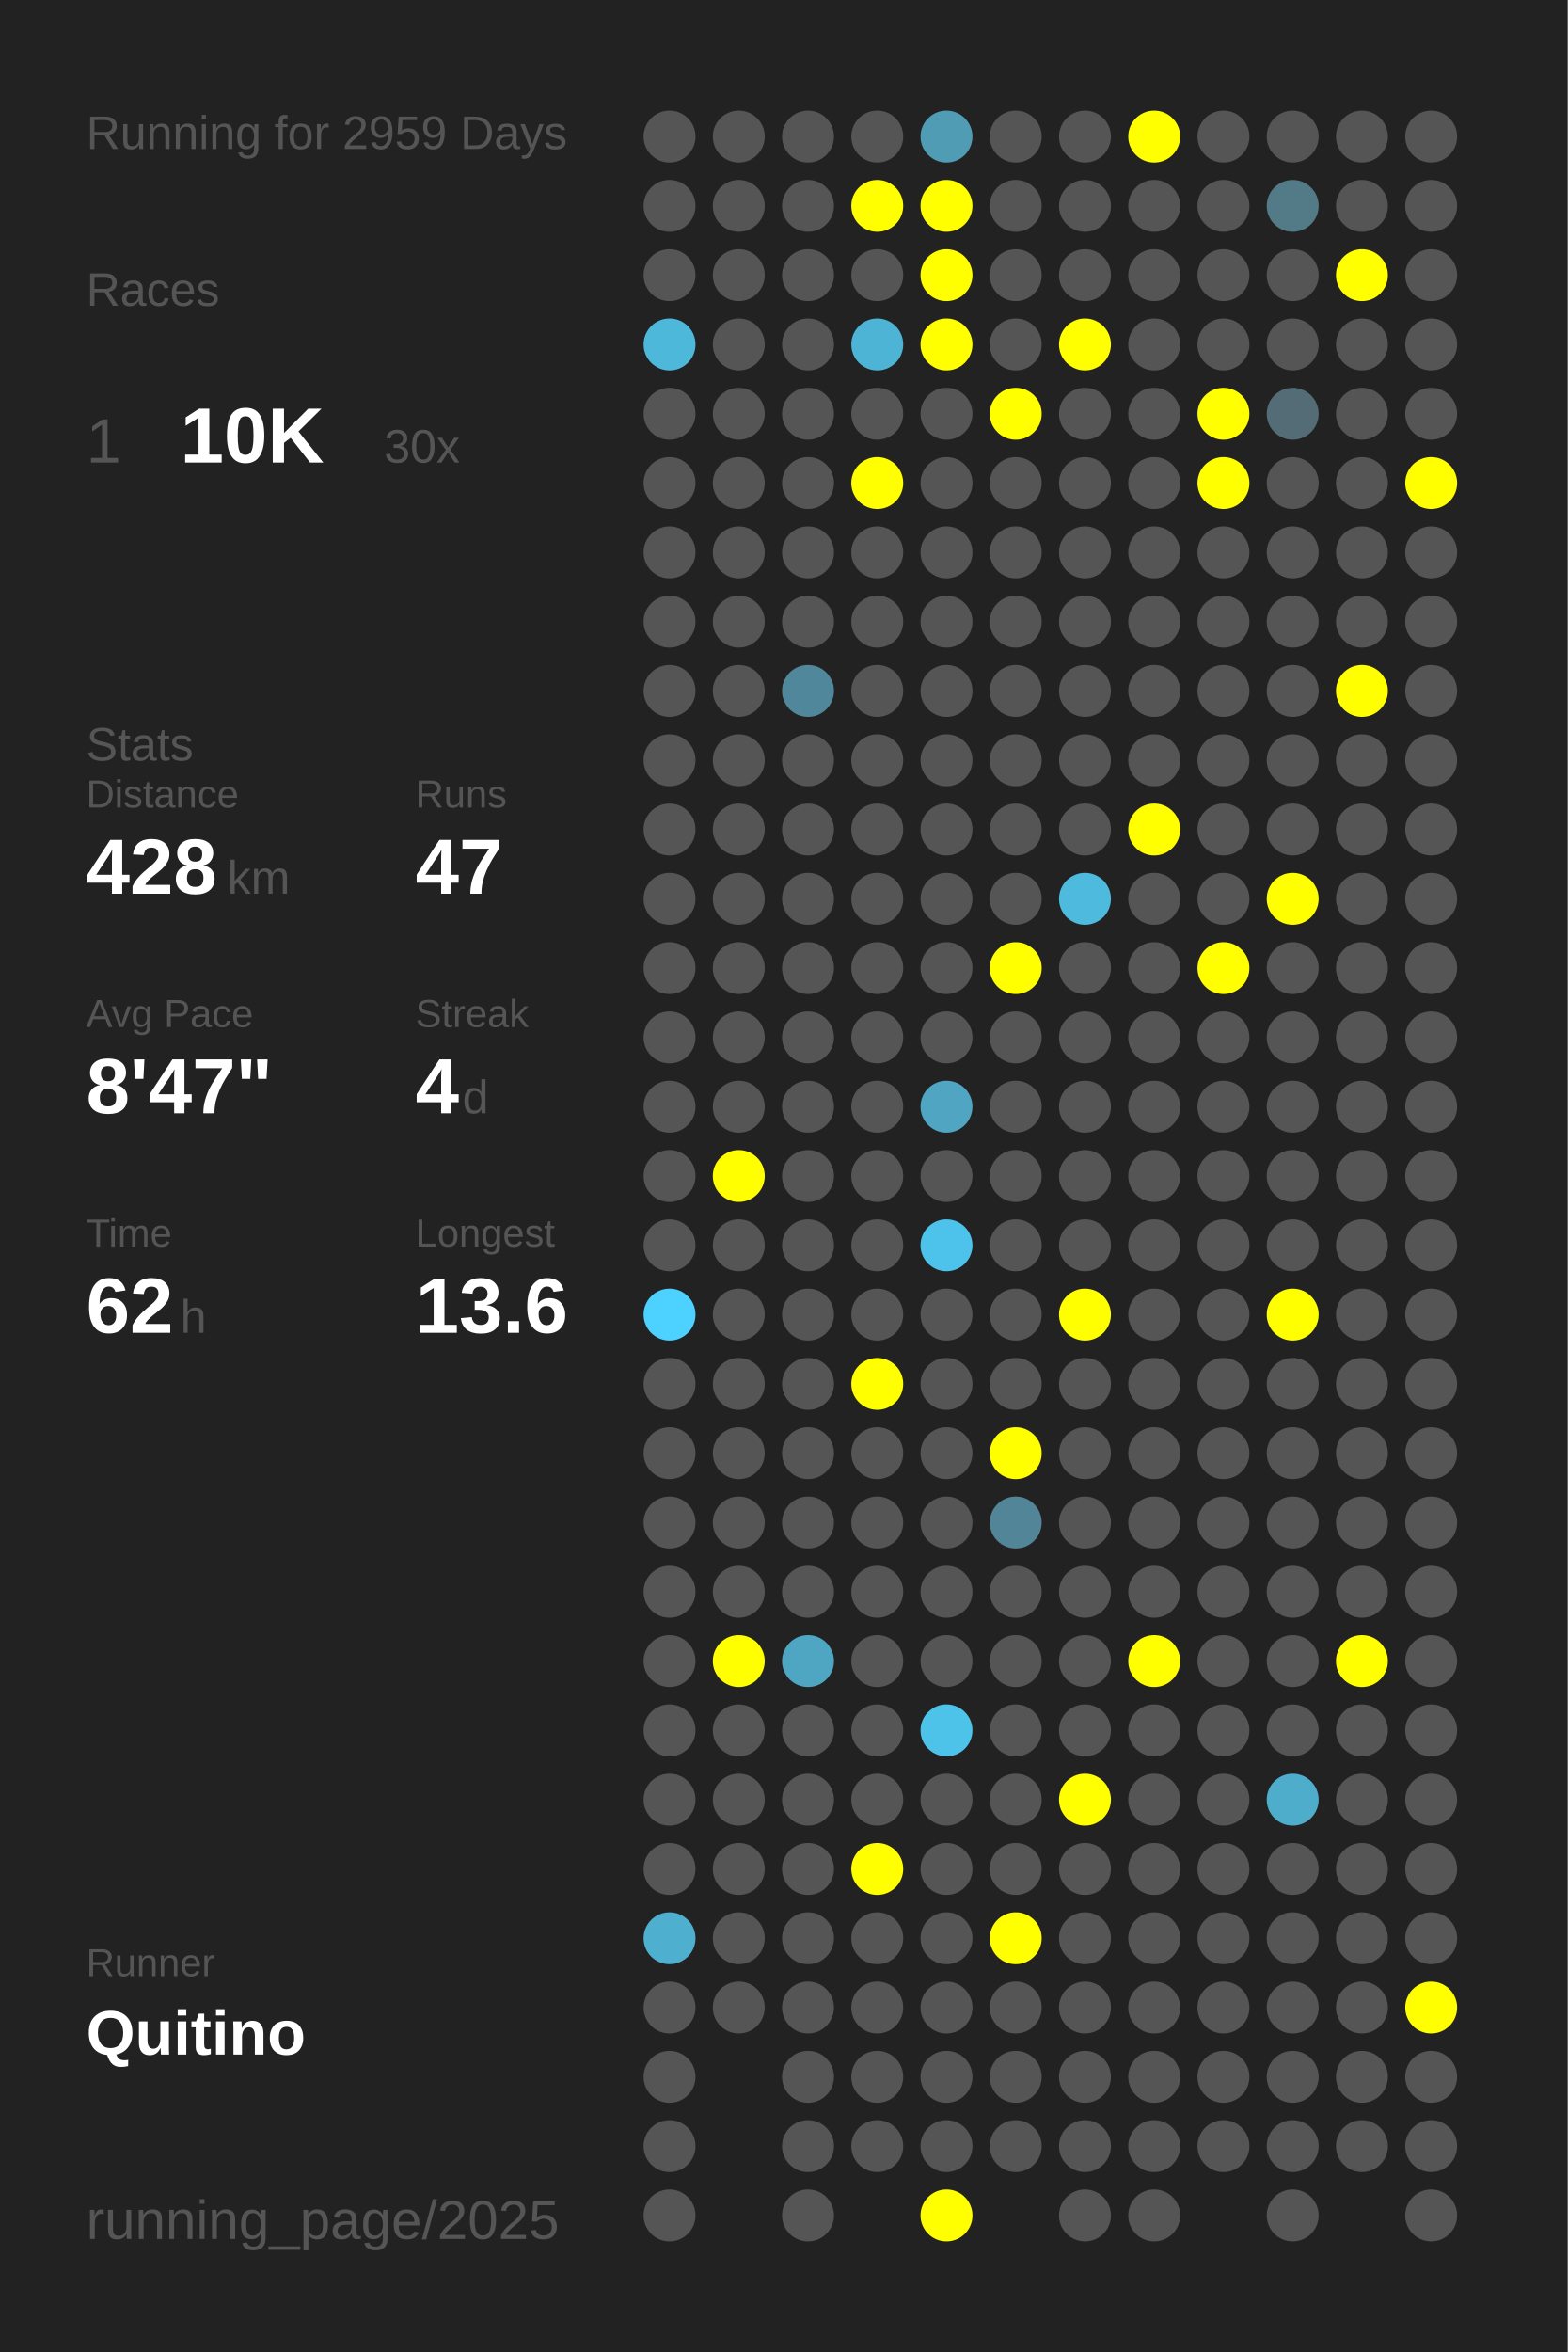
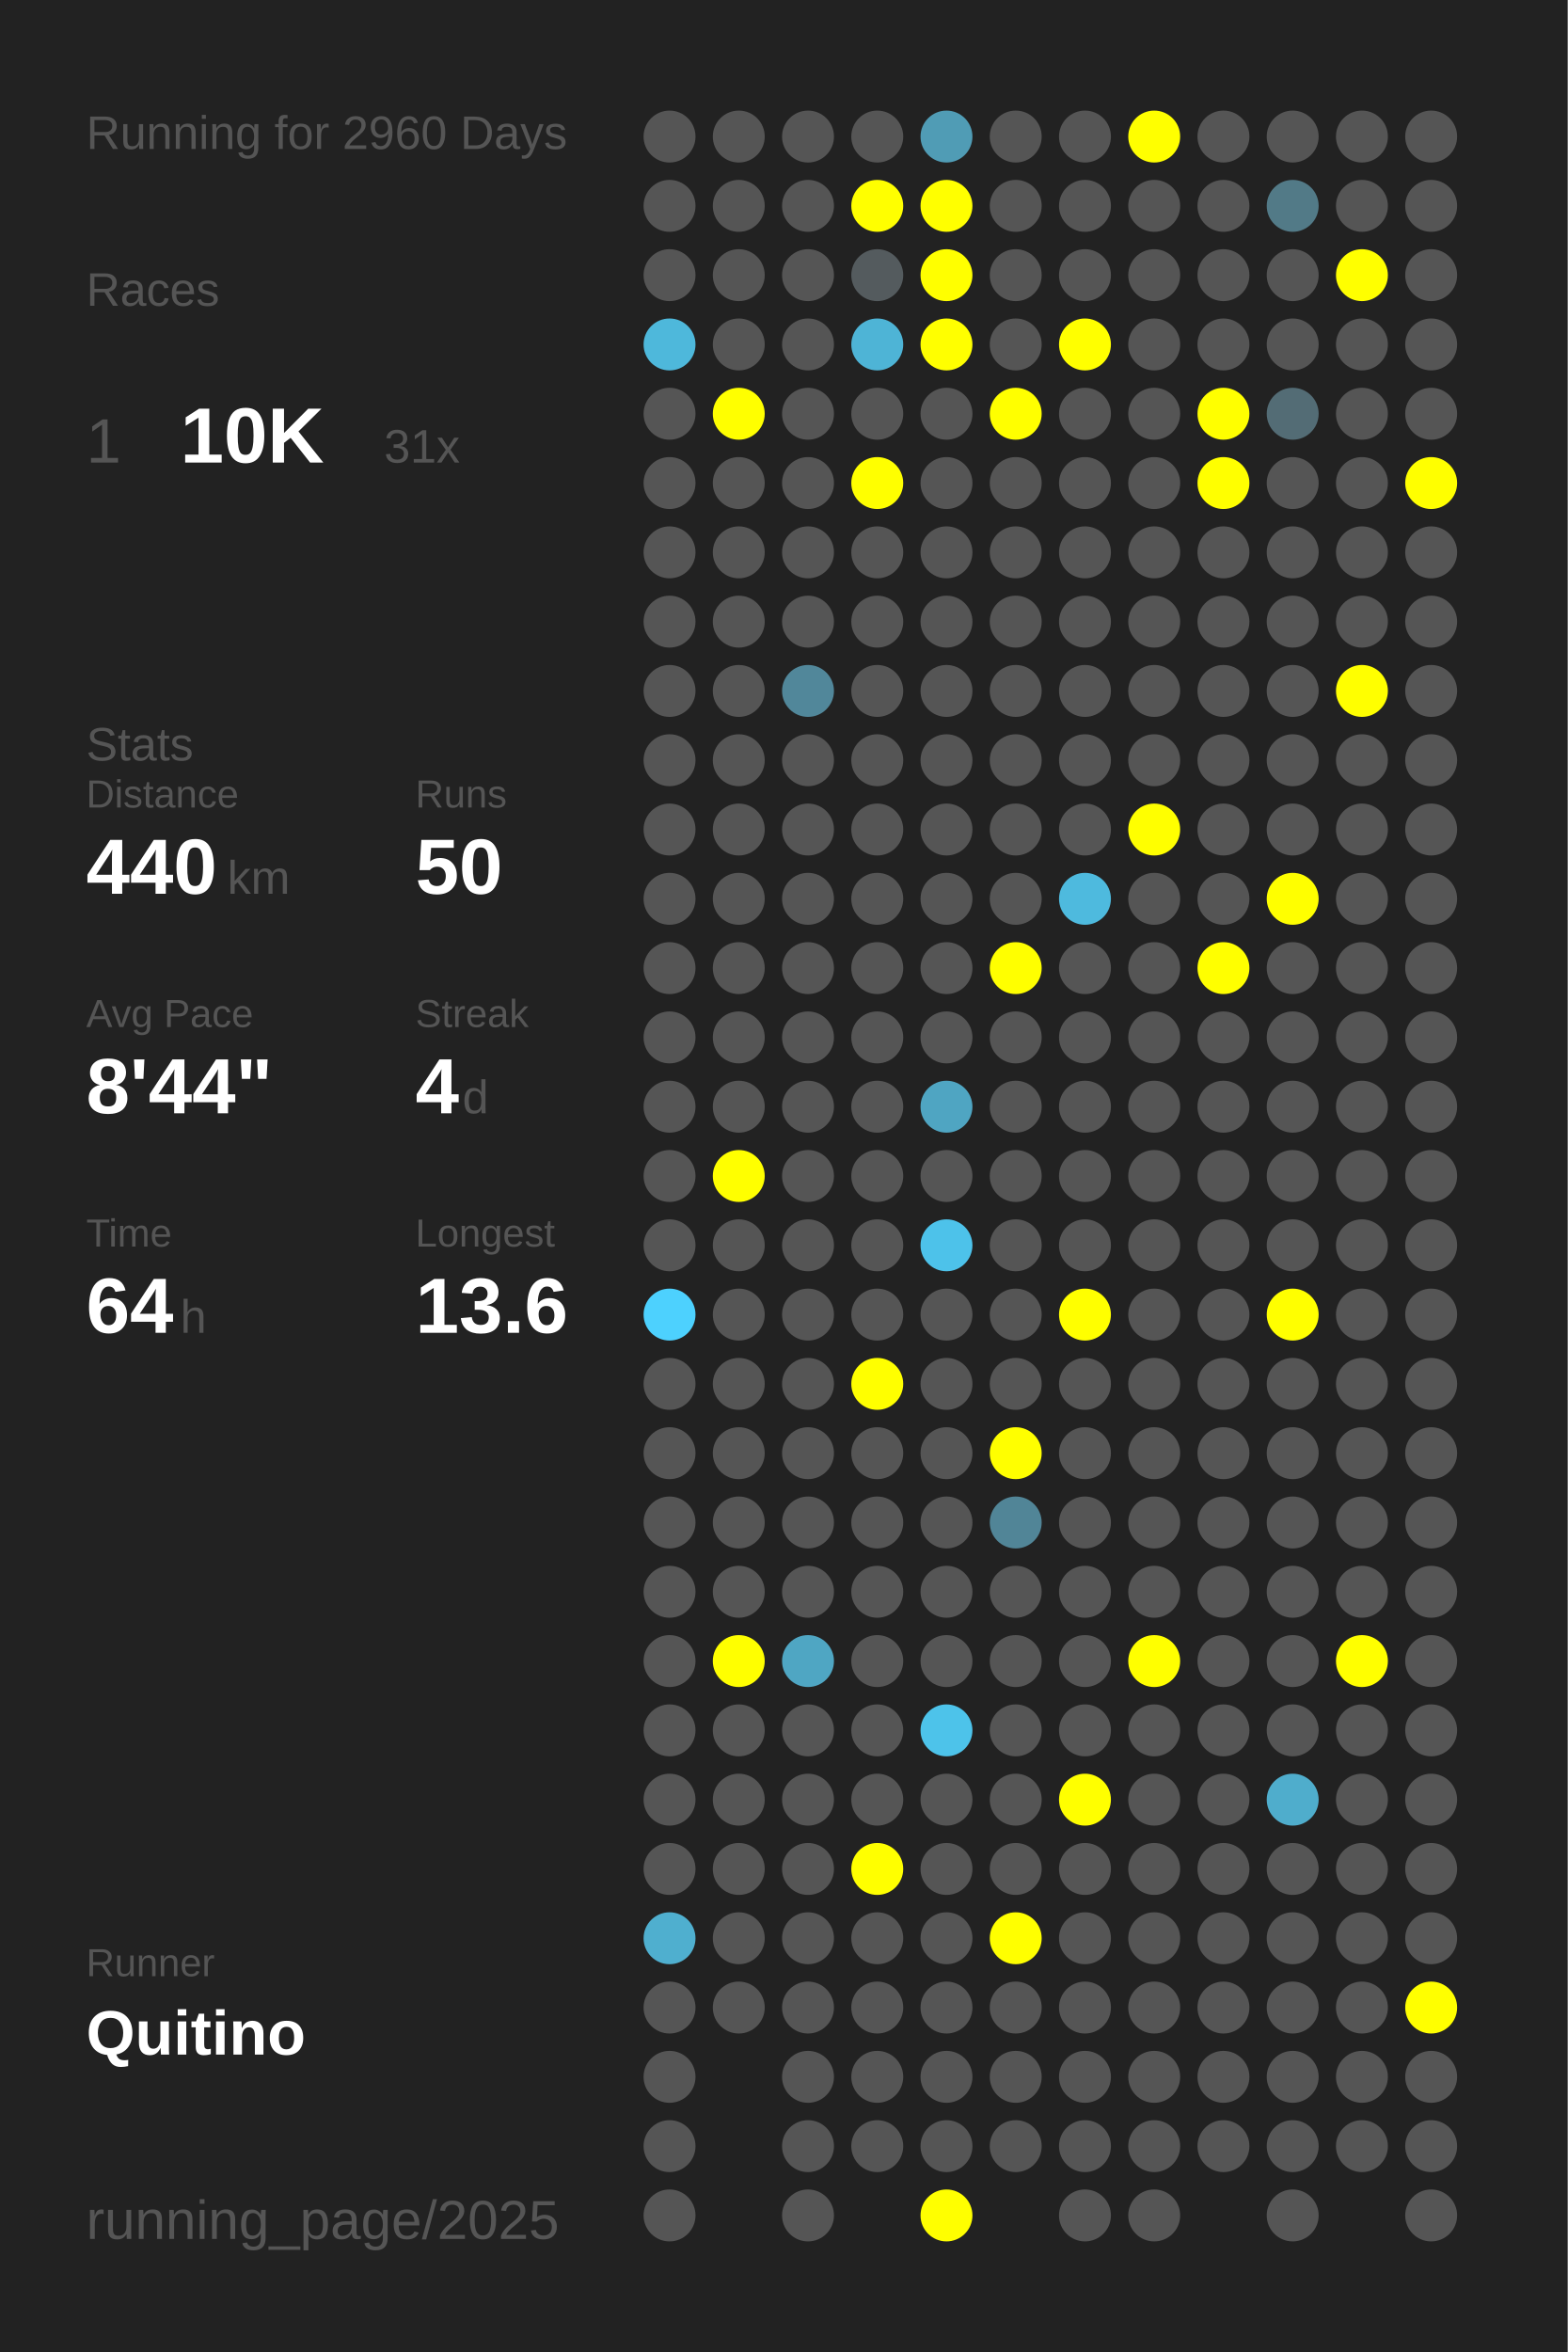
<svg xmlns="http://www.w3.org/2000/svg" baseProfile="full" height="300mm" version="1.1" viewBox="0,0,200,300" width="200mm">
  <defs />
  <rect fill="#222222" height="300" width="200" x="0" y="0" />
-   <text fill="#555555" style="font-size:6px; font-family:Arial;" x="11" y="19">Running for 2959 Days</text>
+   <text fill="#555555" style="font-size:6px; font-family:Arial;" x="11" y="19">Running for 2960 Days</text>
  <text fill="#555555" style="font-size:6px; font-family:Arial;" x="11" y="39">Races</text>
  <text fill="#555555" style="font-size:8px; font-family:Arial;" x="11" y="59">1</text>
  <text fill="#FFFFFF" style="font-size:10px; font-family:Arial; font-weight:bold;" x="23" y="59">10K</text>
-   <text fill="#555555" style="font-size:6px; font-family:Arial;" x="49" y="59">30x</text>
+   <text fill="#555555" style="font-size:6px; font-family:Arial;" x="49" y="59">31x</text>
  <text fill="#555555" style="font-size:6px; font-family:Arial;" x="11" y="97">Stats</text>
  <text fill="#555555" style="font-size:5px; font-family:Arial;" x="11" y="103">Distance</text>
-   <text fill="#FFFFFF" style="font-size:10px; font-family:Arial; font-weight:bold;" x="11" y="114">428</text>
+   <text fill="#FFFFFF" style="font-size:10px; font-family:Arial; font-weight:bold;" x="11" y="114">440</text>
  <text fill="#555555" style="font-size:6px; font-family:Arial;" x="29" y="114">km</text>
  <text fill="#555555" style="font-size:5px; font-family:Arial;" x="53" y="103">Runs</text>
-   <text fill="#FFFFFF" style="font-size:10px; font-family:Arial; font-weight:bold;" x="53" y="114">47</text>
+   <text fill="#FFFFFF" style="font-size:10px; font-family:Arial; font-weight:bold;" x="53" y="114">50</text>
  <text fill="#555555" style="font-size:5px; font-family:Arial;" x="11" y="131">Avg Pace</text>
-   <text fill="#FFFFFF" style="font-size:10px; font-family:Arial; font-weight:bold;" x="11" y="142">8'47"</text>
+   <text fill="#FFFFFF" style="font-size:10px; font-family:Arial; font-weight:bold;" x="11" y="142">8'44"</text>
  <text fill="#555555" style="font-size:5px; font-family:Arial;" x="53" y="131">Streak</text>
  <text fill="#FFFFFF" style="font-size:10px; font-family:Arial; font-weight:bold;" x="53" y="142">4</text>
  <text fill="#555555" style="font-size:6px; font-family:Arial;" x="59" y="142">d</text>
  <text fill="#555555" style="font-size:5px; font-family:Arial;" x="11" y="159">Time</text>
-   <text fill="#FFFFFF" style="font-size:10px; font-family:Arial; font-weight:bold;" x="11" y="170">62</text>
+   <text fill="#FFFFFF" style="font-size:10px; font-family:Arial; font-weight:bold;" x="11" y="170">64</text>
  <text fill="#555555" style="font-size:6px; font-family:Arial;" x="23" y="170">h</text>
  <text fill="#555555" style="font-size:5px; font-family:Arial;" x="53" y="159">Longest</text>
  <text fill="#FFFFFF" style="font-size:10px; font-family:Arial; font-weight:bold;" x="53" y="170">13.6</text>
  <text fill="#555555" style="font-size:5px; font-family:Arial;" x="11" y="252.065">Runner</text>
  <text fill="#FFFFFF" style="font-size:8px; font-family:Arial; font-weight:bold;" x="11" y="262.065">Quitino</text>
  <text fill="#555555" style="font-size:7px; font-family:Arial;" x="11" y="285.581">running_page/2025</text>
  <circle cx="85.417" cy="17.419" fill="#555555" r="3.312" />
  <circle cx="85.417" cy="26.258" fill="#555555" r="3.312" />
  <circle cx="85.417" cy="35.097" fill="#555555" r="3.312" />
  <circle cx="85.417" cy="43.935" fill="#4eb8db" r="3.312" />
  <circle cx="85.417" cy="52.774" fill="#555555" r="3.312" />
  <circle cx="85.417" cy="61.613" fill="#555555" r="3.312" />
  <circle cx="85.417" cy="70.452" fill="#555555" r="3.312" />
  <circle cx="85.417" cy="79.29" fill="#555555" r="3.312" />
  <circle cx="85.417" cy="88.129" fill="#555555" r="3.312" />
  <circle cx="85.417" cy="96.968" fill="#555555" r="3.312" />
  <circle cx="85.417" cy="105.806" fill="#555555" r="3.312" />
  <circle cx="85.417" cy="114.645" fill="#555555" r="3.312" />
  <circle cx="85.417" cy="123.484" fill="#555555" r="3.312" />
  <circle cx="85.417" cy="132.323" fill="#555555" r="3.312" />
  <circle cx="85.417" cy="141.161" fill="#555555" r="3.312" />
  <circle cx="85.417" cy="150" fill="#555555" r="3.312" />
  <circle cx="85.417" cy="158.839" fill="#555555" r="3.312" />
  <circle cx="85.417" cy="167.677" fill="#4dd1fe" r="3.312" />
  <circle cx="85.417" cy="176.516" fill="#555555" r="3.312" />
  <circle cx="85.417" cy="185.355" fill="#555555" r="3.312" />
  <circle cx="85.417" cy="194.194" fill="#555555" r="3.312" />
  <circle cx="85.417" cy="203.032" fill="#555555" r="3.312" />
  <circle cx="85.417" cy="211.871" fill="#555555" r="3.312" />
  <circle cx="85.417" cy="220.71" fill="#555555" r="3.312" />
  <circle cx="85.417" cy="229.548" fill="#555555" r="3.312" />
  <circle cx="85.417" cy="238.387" fill="#555555" r="3.312" />
  <circle cx="85.417" cy="247.226" fill="#4fafcf" r="3.312" />
  <circle cx="85.417" cy="256.065" fill="#555555" r="3.312" />
  <circle cx="85.417" cy="264.903" fill="#555555" r="3.312" />
  <circle cx="85.417" cy="273.742" fill="#555555" r="3.312" />
  <circle cx="85.417" cy="282.581" fill="#555555" r="3.312" />
  <circle cx="94.25" cy="17.419" fill="#555555" r="3.312" />
  <circle cx="94.25" cy="26.258" fill="#555555" r="3.312" />
  <circle cx="94.25" cy="35.097" fill="#555555" r="3.312" />
  <circle cx="94.25" cy="43.935" fill="#555555" r="3.312" />
-   <circle cx="94.25" cy="52.774" fill="#555555" r="3.312" />
+   <circle cx="94.25" cy="52.774" fill="#FFFF00" r="3.312" />
  <circle cx="94.25" cy="61.613" fill="#555555" r="3.312" />
  <circle cx="94.25" cy="70.452" fill="#555555" r="3.312" />
  <circle cx="94.25" cy="79.29" fill="#555555" r="3.312" />
  <circle cx="94.25" cy="88.129" fill="#555555" r="3.312" />
  <circle cx="94.25" cy="96.968" fill="#555555" r="3.312" />
  <circle cx="94.25" cy="105.806" fill="#555555" r="3.312" />
  <circle cx="94.25" cy="114.645" fill="#555555" r="3.312" />
  <circle cx="94.25" cy="123.484" fill="#555555" r="3.312" />
  <circle cx="94.25" cy="132.323" fill="#555555" r="3.312" />
  <circle cx="94.25" cy="141.161" fill="#555555" r="3.312" />
  <circle cx="94.25" cy="150" fill="#FFFF00" r="3.312" />
  <circle cx="94.25" cy="158.839" fill="#555555" r="3.312" />
  <circle cx="94.25" cy="167.677" fill="#555555" r="3.312" />
  <circle cx="94.25" cy="176.516" fill="#555555" r="3.312" />
  <circle cx="94.25" cy="185.355" fill="#555555" r="3.312" />
  <circle cx="94.25" cy="194.194" fill="#555555" r="3.312" />
  <circle cx="94.25" cy="203.032" fill="#555555" r="3.312" />
  <circle cx="94.25" cy="211.871" fill="#FFFF00" r="3.312" />
  <circle cx="94.25" cy="220.71" fill="#555555" r="3.312" />
  <circle cx="94.25" cy="229.548" fill="#555555" r="3.312" />
  <circle cx="94.25" cy="238.387" fill="#555555" r="3.312" />
  <circle cx="94.25" cy="247.226" fill="#555555" r="3.312" />
  <circle cx="94.25" cy="256.065" fill="#555555" r="3.312" />
  <circle cx="103.083" cy="17.419" fill="#555555" r="3.312" />
  <circle cx="103.083" cy="26.258" fill="#555555" r="3.312" />
  <circle cx="103.083" cy="35.097" fill="#555555" r="3.312" />
  <circle cx="103.083" cy="43.935" fill="#555555" r="3.312" />
  <circle cx="103.083" cy="52.774" fill="#555555" r="3.312" />
  <circle cx="103.083" cy="61.613" fill="#555555" r="3.312" />
  <circle cx="103.083" cy="70.452" fill="#555555" r="3.312" />
  <circle cx="103.083" cy="79.29" fill="#555555" r="3.312" />
  <circle cx="103.083" cy="88.129" fill="#51879a" r="3.312" />
  <circle cx="103.083" cy="96.968" fill="#555555" r="3.312" />
  <circle cx="103.083" cy="105.806" fill="#555555" r="3.312" />
  <circle cx="103.083" cy="114.645" fill="#555555" r="3.312" />
  <circle cx="103.083" cy="123.484" fill="#555555" r="3.312" />
  <circle cx="103.083" cy="132.323" fill="#555555" r="3.312" />
  <circle cx="103.083" cy="141.161" fill="#555555" r="3.312" />
  <circle cx="103.083" cy="150" fill="#555555" r="3.312" />
  <circle cx="103.083" cy="158.839" fill="#555555" r="3.312" />
  <circle cx="103.083" cy="167.677" fill="#555555" r="3.312" />
  <circle cx="103.083" cy="176.516" fill="#555555" r="3.312" />
  <circle cx="103.083" cy="185.355" fill="#555555" r="3.312" />
  <circle cx="103.083" cy="194.194" fill="#555555" r="3.312" />
  <circle cx="103.083" cy="203.032" fill="#555555" r="3.312" />
  <circle cx="103.083" cy="211.871" fill="#4fa6c3" r="3.312" />
  <circle cx="103.083" cy="220.71" fill="#555555" r="3.312" />
  <circle cx="103.083" cy="229.548" fill="#555555" r="3.312" />
  <circle cx="103.083" cy="238.387" fill="#555555" r="3.312" />
  <circle cx="103.083" cy="247.226" fill="#555555" r="3.312" />
  <circle cx="103.083" cy="256.065" fill="#555555" r="3.312" />
  <circle cx="103.083" cy="264.903" fill="#555555" r="3.312" />
  <circle cx="103.083" cy="273.742" fill="#555555" r="3.312" />
  <circle cx="103.083" cy="282.581" fill="#555555" r="3.312" />
  <circle cx="111.917" cy="17.419" fill="#555555" r="3.312" />
  <circle cx="111.917" cy="26.258" fill="#FFFF00" r="3.312" />
-   <circle cx="111.917" cy="35.097" fill="#555555" r="3.312" />
+   <circle cx="111.917" cy="35.097" fill="#545b5e" r="3.312" />
  <circle cx="111.917" cy="43.935" fill="#4eb4d6" r="3.312" />
  <circle cx="111.917" cy="52.774" fill="#555555" r="3.312" />
  <circle cx="111.917" cy="61.613" fill="#FFFF00" r="3.312" />
  <circle cx="111.917" cy="70.452" fill="#555555" r="3.312" />
  <circle cx="111.917" cy="79.29" fill="#555555" r="3.312" />
  <circle cx="111.917" cy="88.129" fill="#555555" r="3.312" />
  <circle cx="111.917" cy="96.968" fill="#555555" r="3.312" />
  <circle cx="111.917" cy="105.806" fill="#555555" r="3.312" />
  <circle cx="111.917" cy="114.645" fill="#555555" r="3.312" />
  <circle cx="111.917" cy="123.484" fill="#555555" r="3.312" />
  <circle cx="111.917" cy="132.323" fill="#555555" r="3.312" />
  <circle cx="111.917" cy="141.161" fill="#555555" r="3.312" />
  <circle cx="111.917" cy="150" fill="#555555" r="3.312" />
  <circle cx="111.917" cy="158.839" fill="#555555" r="3.312" />
  <circle cx="111.917" cy="167.677" fill="#555555" r="3.312" />
  <circle cx="111.917" cy="176.516" fill="#FFFF00" r="3.312" />
  <circle cx="111.917" cy="185.355" fill="#555555" r="3.312" />
  <circle cx="111.917" cy="194.194" fill="#555555" r="3.312" />
  <circle cx="111.917" cy="203.032" fill="#555555" r="3.312" />
  <circle cx="111.917" cy="211.871" fill="#555555" r="3.312" />
  <circle cx="111.917" cy="220.71" fill="#555555" r="3.312" />
  <circle cx="111.917" cy="229.548" fill="#555555" r="3.312" />
  <circle cx="111.917" cy="238.387" fill="#FFFF00" r="3.312" />
  <circle cx="111.917" cy="247.226" fill="#555555" r="3.312" />
  <circle cx="111.917" cy="256.065" fill="#555555" r="3.312" />
  <circle cx="111.917" cy="264.903" fill="#555555" r="3.312" />
  <circle cx="111.917" cy="273.742" fill="#555555" r="3.312" />
  <circle cx="120.75" cy="17.419" fill="#509cb5" r="3.312" />
  <circle cx="120.75" cy="26.258" fill="#FFFF00" r="3.312" />
  <circle cx="120.75" cy="35.097" fill="#FFFF00" r="3.312" />
  <circle cx="120.75" cy="43.935" fill="#FFFF00" r="3.312" />
  <circle cx="120.75" cy="52.774" fill="#555555" r="3.312" />
  <circle cx="120.75" cy="61.613" fill="#555555" r="3.312" />
  <circle cx="120.75" cy="70.452" fill="#555555" r="3.312" />
  <circle cx="120.75" cy="79.29" fill="#555555" r="3.312" />
  <circle cx="120.75" cy="88.129" fill="#555555" r="3.312" />
  <circle cx="120.75" cy="96.968" fill="#555555" r="3.312" />
  <circle cx="120.75" cy="105.806" fill="#555555" r="3.312" />
  <circle cx="120.75" cy="114.645" fill="#555555" r="3.312" />
  <circle cx="120.75" cy="123.484" fill="#555555" r="3.312" />
  <circle cx="120.75" cy="132.323" fill="#555555" r="3.312" />
  <circle cx="120.75" cy="141.161" fill="#4fa5c2" r="3.312" />
  <circle cx="120.75" cy="150" fill="#555555" r="3.312" />
  <circle cx="120.75" cy="158.839" fill="#4dc2ea" r="3.312" />
  <circle cx="120.75" cy="167.677" fill="#555555" r="3.312" />
  <circle cx="120.75" cy="176.516" fill="#555555" r="3.312" />
  <circle cx="120.75" cy="185.355" fill="#555555" r="3.312" />
  <circle cx="120.75" cy="194.194" fill="#555555" r="3.312" />
  <circle cx="120.75" cy="203.032" fill="#555555" r="3.312" />
  <circle cx="120.75" cy="211.871" fill="#555555" r="3.312" />
  <circle cx="120.75" cy="220.71" fill="#4dc3ea" r="3.312" />
  <circle cx="120.75" cy="229.548" fill="#555555" r="3.312" />
  <circle cx="120.75" cy="238.387" fill="#555555" r="3.312" />
  <circle cx="120.75" cy="247.226" fill="#555555" r="3.312" />
  <circle cx="120.75" cy="256.065" fill="#555555" r="3.312" />
  <circle cx="120.75" cy="264.903" fill="#555555" r="3.312" />
  <circle cx="120.75" cy="273.742" fill="#555555" r="3.312" />
  <circle cx="120.75" cy="282.581" fill="#FFFF00" r="3.312" />
  <circle cx="129.583" cy="17.419" fill="#555555" r="3.312" />
  <circle cx="129.583" cy="26.258" fill="#555555" r="3.312" />
  <circle cx="129.583" cy="35.097" fill="#555555" r="3.312" />
  <circle cx="129.583" cy="43.935" fill="#555555" r="3.312" />
  <circle cx="129.583" cy="52.774" fill="#FFFF00" r="3.312" />
  <circle cx="129.583" cy="61.613" fill="#555555" r="3.312" />
  <circle cx="129.583" cy="70.452" fill="#555555" r="3.312" />
  <circle cx="129.583" cy="79.29" fill="#555555" r="3.312" />
  <circle cx="129.583" cy="88.129" fill="#555555" r="3.312" />
  <circle cx="129.583" cy="96.968" fill="#555555" r="3.312" />
  <circle cx="129.583" cy="105.806" fill="#555555" r="3.312" />
  <circle cx="129.583" cy="114.645" fill="#555555" r="3.312" />
  <circle cx="129.583" cy="123.484" fill="#FFFF00" r="3.312" />
  <circle cx="129.583" cy="132.323" fill="#555555" r="3.312" />
  <circle cx="129.583" cy="141.161" fill="#555555" r="3.312" />
  <circle cx="129.583" cy="150" fill="#555555" r="3.312" />
  <circle cx="129.583" cy="158.839" fill="#555555" r="3.312" />
  <circle cx="129.583" cy="167.677" fill="#555555" r="3.312" />
  <circle cx="129.583" cy="176.516" fill="#555555" r="3.312" />
  <circle cx="129.583" cy="185.355" fill="#FFFF00" r="3.312" />
  <circle cx="129.583" cy="194.194" fill="#518597" r="3.312" />
  <circle cx="129.583" cy="203.032" fill="#555555" r="3.312" />
  <circle cx="129.583" cy="211.871" fill="#555555" r="3.312" />
  <circle cx="129.583" cy="220.71" fill="#555555" r="3.312" />
  <circle cx="129.583" cy="229.548" fill="#555555" r="3.312" />
  <circle cx="129.583" cy="238.387" fill="#555555" r="3.312" />
  <circle cx="129.583" cy="247.226" fill="#FFFF00" r="3.312" />
  <circle cx="129.583" cy="256.065" fill="#555555" r="3.312" />
  <circle cx="129.583" cy="264.903" fill="#555555" r="3.312" />
  <circle cx="129.583" cy="273.742" fill="#555555" r="3.312" />
  <circle cx="138.417" cy="17.419" fill="#555555" r="3.312" />
  <circle cx="138.417" cy="26.258" fill="#555555" r="3.312" />
  <circle cx="138.417" cy="35.097" fill="#555555" r="3.312" />
  <circle cx="138.417" cy="43.935" fill="#FFFF00" r="3.312" />
  <circle cx="138.417" cy="52.774" fill="#555555" r="3.312" />
  <circle cx="138.417" cy="61.613" fill="#555555" r="3.312" />
  <circle cx="138.417" cy="70.452" fill="#555555" r="3.312" />
  <circle cx="138.417" cy="79.29" fill="#555555" r="3.312" />
  <circle cx="138.417" cy="88.129" fill="#555555" r="3.312" />
  <circle cx="138.417" cy="96.968" fill="#555555" r="3.312" />
  <circle cx="138.417" cy="105.806" fill="#555555" r="3.312" />
  <circle cx="138.417" cy="114.645" fill="#4ebade" r="3.312" />
  <circle cx="138.417" cy="123.484" fill="#555555" r="3.312" />
  <circle cx="138.417" cy="132.323" fill="#555555" r="3.312" />
  <circle cx="138.417" cy="141.161" fill="#555555" r="3.312" />
  <circle cx="138.417" cy="150" fill="#555555" r="3.312" />
  <circle cx="138.417" cy="158.839" fill="#555555" r="3.312" />
  <circle cx="138.417" cy="167.677" fill="#FFFF00" r="3.312" />
  <circle cx="138.417" cy="176.516" fill="#555555" r="3.312" />
  <circle cx="138.417" cy="185.355" fill="#555555" r="3.312" />
  <circle cx="138.417" cy="194.194" fill="#555555" r="3.312" />
  <circle cx="138.417" cy="203.032" fill="#555555" r="3.312" />
  <circle cx="138.417" cy="211.871" fill="#555555" r="3.312" />
  <circle cx="138.417" cy="220.71" fill="#555555" r="3.312" />
  <circle cx="138.417" cy="229.548" fill="#FFFF00" r="3.312" />
  <circle cx="138.417" cy="238.387" fill="#555555" r="3.312" />
  <circle cx="138.417" cy="247.226" fill="#555555" r="3.312" />
  <circle cx="138.417" cy="256.065" fill="#555555" r="3.312" />
  <circle cx="138.417" cy="264.903" fill="#555555" r="3.312" />
  <circle cx="138.417" cy="273.742" fill="#555555" r="3.312" />
  <circle cx="138.417" cy="282.581" fill="#555555" r="3.312" />
  <circle cx="147.25" cy="17.419" fill="#FFFF00" r="3.312" />
  <circle cx="147.25" cy="26.258" fill="#555555" r="3.312" />
  <circle cx="147.25" cy="35.097" fill="#555555" r="3.312" />
  <circle cx="147.25" cy="43.935" fill="#555555" r="3.312" />
  <circle cx="147.25" cy="52.774" fill="#555555" r="3.312" />
  <circle cx="147.25" cy="61.613" fill="#555555" r="3.312" />
  <circle cx="147.25" cy="70.452" fill="#555555" r="3.312" />
  <circle cx="147.25" cy="79.29" fill="#555555" r="3.312" />
  <circle cx="147.25" cy="88.129" fill="#555555" r="3.312" />
  <circle cx="147.25" cy="96.968" fill="#555555" r="3.312" />
  <circle cx="147.25" cy="105.806" fill="#FFFF00" r="3.312" />
  <circle cx="147.25" cy="114.645" fill="#555555" r="3.312" />
  <circle cx="147.25" cy="123.484" fill="#555555" r="3.312" />
  <circle cx="147.25" cy="132.323" fill="#555555" r="3.312" />
  <circle cx="147.25" cy="141.161" fill="#555555" r="3.312" />
  <circle cx="147.25" cy="150" fill="#555555" r="3.312" />
  <circle cx="147.25" cy="158.839" fill="#555555" r="3.312" />
  <circle cx="147.25" cy="167.677" fill="#555555" r="3.312" />
  <circle cx="147.25" cy="176.516" fill="#555555" r="3.312" />
  <circle cx="147.25" cy="185.355" fill="#555555" r="3.312" />
  <circle cx="147.25" cy="194.194" fill="#555555" r="3.312" />
  <circle cx="147.25" cy="203.032" fill="#555555" r="3.312" />
  <circle cx="147.25" cy="211.871" fill="#FFFF00" r="3.312" />
  <circle cx="147.25" cy="220.71" fill="#555555" r="3.312" />
  <circle cx="147.25" cy="229.548" fill="#555555" r="3.312" />
  <circle cx="147.25" cy="238.387" fill="#555555" r="3.312" />
  <circle cx="147.25" cy="247.226" fill="#555555" r="3.312" />
  <circle cx="147.25" cy="256.065" fill="#555555" r="3.312" />
  <circle cx="147.25" cy="264.903" fill="#555555" r="3.312" />
  <circle cx="147.25" cy="273.742" fill="#555555" r="3.312" />
  <circle cx="147.25" cy="282.581" fill="#555555" r="3.312" />
  <circle cx="156.083" cy="17.419" fill="#555555" r="3.312" />
  <circle cx="156.083" cy="26.258" fill="#555555" r="3.312" />
  <circle cx="156.083" cy="35.097" fill="#555555" r="3.312" />
  <circle cx="156.083" cy="43.935" fill="#555555" r="3.312" />
  <circle cx="156.083" cy="52.774" fill="#FFFF00" r="3.312" />
  <circle cx="156.083" cy="61.613" fill="#FFFF00" r="3.312" />
  <circle cx="156.083" cy="70.452" fill="#555555" r="3.312" />
  <circle cx="156.083" cy="79.29" fill="#555555" r="3.312" />
  <circle cx="156.083" cy="88.129" fill="#555555" r="3.312" />
  <circle cx="156.083" cy="96.968" fill="#555555" r="3.312" />
  <circle cx="156.083" cy="105.806" fill="#555555" r="3.312" />
  <circle cx="156.083" cy="114.645" fill="#555555" r="3.312" />
  <circle cx="156.083" cy="123.484" fill="#FFFF00" r="3.312" />
  <circle cx="156.083" cy="132.323" fill="#555555" r="3.312" />
  <circle cx="156.083" cy="141.161" fill="#555555" r="3.312" />
  <circle cx="156.083" cy="150" fill="#555555" r="3.312" />
  <circle cx="156.083" cy="158.839" fill="#555555" r="3.312" />
  <circle cx="156.083" cy="167.677" fill="#555555" r="3.312" />
  <circle cx="156.083" cy="176.516" fill="#555555" r="3.312" />
  <circle cx="156.083" cy="185.355" fill="#555555" r="3.312" />
  <circle cx="156.083" cy="194.194" fill="#555555" r="3.312" />
  <circle cx="156.083" cy="203.032" fill="#555555" r="3.312" />
  <circle cx="156.083" cy="211.871" fill="#555555" r="3.312" />
  <circle cx="156.083" cy="220.71" fill="#555555" r="3.312" />
  <circle cx="156.083" cy="229.548" fill="#555555" r="3.312" />
  <circle cx="156.083" cy="238.387" fill="#555555" r="3.312" />
  <circle cx="156.083" cy="247.226" fill="#555555" r="3.312" />
  <circle cx="156.083" cy="256.065" fill="#555555" r="3.312" />
  <circle cx="156.083" cy="264.903" fill="#555555" r="3.312" />
  <circle cx="156.083" cy="273.742" fill="#555555" r="3.312" />
  <circle cx="164.917" cy="17.419" fill="#555555" r="3.312" />
  <circle cx="164.917" cy="26.258" fill="#527a87" r="3.312" />
  <circle cx="164.917" cy="35.097" fill="#555555" r="3.312" />
  <circle cx="164.917" cy="43.935" fill="#555555" r="3.312" />
  <circle cx="164.917" cy="52.774" fill="#536c75" r="3.312" />
  <circle cx="164.917" cy="61.613" fill="#555555" r="3.312" />
  <circle cx="164.917" cy="70.452" fill="#555555" r="3.312" />
  <circle cx="164.917" cy="79.29" fill="#555555" r="3.312" />
  <circle cx="164.917" cy="88.129" fill="#555555" r="3.312" />
  <circle cx="164.917" cy="96.968" fill="#555555" r="3.312" />
  <circle cx="164.917" cy="105.806" fill="#555555" r="3.312" />
  <circle cx="164.917" cy="114.645" fill="#FFFF00" r="3.312" />
  <circle cx="164.917" cy="123.484" fill="#555555" r="3.312" />
  <circle cx="164.917" cy="132.323" fill="#555555" r="3.312" />
  <circle cx="164.917" cy="141.161" fill="#555555" r="3.312" />
  <circle cx="164.917" cy="150" fill="#555555" r="3.312" />
  <circle cx="164.917" cy="158.839" fill="#555555" r="3.312" />
  <circle cx="164.917" cy="167.677" fill="#FFFF00" r="3.312" />
  <circle cx="164.917" cy="176.516" fill="#555555" r="3.312" />
  <circle cx="164.917" cy="185.355" fill="#555555" r="3.312" />
  <circle cx="164.917" cy="194.194" fill="#555555" r="3.312" />
  <circle cx="164.917" cy="203.032" fill="#555555" r="3.312" />
  <circle cx="164.917" cy="211.871" fill="#555555" r="3.312" />
  <circle cx="164.917" cy="220.71" fill="#555555" r="3.312" />
  <circle cx="164.917" cy="229.548" fill="#4fadcc" r="3.312" />
  <circle cx="164.917" cy="238.387" fill="#555555" r="3.312" />
  <circle cx="164.917" cy="247.226" fill="#555555" r="3.312" />
  <circle cx="164.917" cy="256.065" fill="#555555" r="3.312" />
  <circle cx="164.917" cy="264.903" fill="#555555" r="3.312" />
  <circle cx="164.917" cy="273.742" fill="#555555" r="3.312" />
  <circle cx="164.917" cy="282.581" fill="#555555" r="3.312" />
  <circle cx="173.75" cy="17.419" fill="#555555" r="3.312" />
  <circle cx="173.75" cy="26.258" fill="#555555" r="3.312" />
  <circle cx="173.75" cy="35.097" fill="#FFFF00" r="3.312" />
  <circle cx="173.75" cy="43.935" fill="#555555" r="3.312" />
  <circle cx="173.75" cy="52.774" fill="#555555" r="3.312" />
  <circle cx="173.75" cy="61.613" fill="#555555" r="3.312" />
  <circle cx="173.75" cy="70.452" fill="#555555" r="3.312" />
  <circle cx="173.75" cy="79.29" fill="#555555" r="3.312" />
  <circle cx="173.75" cy="88.129" fill="#FFFF00" r="3.312" />
  <circle cx="173.75" cy="96.968" fill="#555555" r="3.312" />
  <circle cx="173.75" cy="105.806" fill="#555555" r="3.312" />
  <circle cx="173.75" cy="114.645" fill="#555555" r="3.312" />
  <circle cx="173.75" cy="123.484" fill="#555555" r="3.312" />
  <circle cx="173.75" cy="132.323" fill="#555555" r="3.312" />
  <circle cx="173.75" cy="141.161" fill="#555555" r="3.312" />
  <circle cx="173.75" cy="150" fill="#555555" r="3.312" />
  <circle cx="173.75" cy="158.839" fill="#555555" r="3.312" />
  <circle cx="173.75" cy="167.677" fill="#555555" r="3.312" />
  <circle cx="173.75" cy="176.516" fill="#555555" r="3.312" />
  <circle cx="173.75" cy="185.355" fill="#555555" r="3.312" />
  <circle cx="173.75" cy="194.194" fill="#555555" r="3.312" />
  <circle cx="173.75" cy="203.032" fill="#555555" r="3.312" />
  <circle cx="173.75" cy="211.871" fill="#FFFF00" r="3.312" />
  <circle cx="173.75" cy="220.71" fill="#555555" r="3.312" />
  <circle cx="173.75" cy="229.548" fill="#555555" r="3.312" />
  <circle cx="173.75" cy="238.387" fill="#555555" r="3.312" />
  <circle cx="173.75" cy="247.226" fill="#555555" r="3.312" />
  <circle cx="173.75" cy="256.065" fill="#555555" r="3.312" />
  <circle cx="173.75" cy="264.903" fill="#555555" r="3.312" />
  <circle cx="173.75" cy="273.742" fill="#555555" r="3.312" />
  <circle cx="182.583" cy="17.419" fill="#555555" r="3.312" />
  <circle cx="182.583" cy="26.258" fill="#555555" r="3.312" />
  <circle cx="182.583" cy="35.097" fill="#555555" r="3.312" />
  <circle cx="182.583" cy="43.935" fill="#555555" r="3.312" />
  <circle cx="182.583" cy="52.774" fill="#555555" r="3.312" />
  <circle cx="182.583" cy="61.613" fill="#FFFF00" r="3.312" />
  <circle cx="182.583" cy="70.452" fill="#555555" r="3.312" />
  <circle cx="182.583" cy="79.29" fill="#555555" r="3.312" />
  <circle cx="182.583" cy="88.129" fill="#555555" r="3.312" />
  <circle cx="182.583" cy="96.968" fill="#555555" r="3.312" />
  <circle cx="182.583" cy="105.806" fill="#555555" r="3.312" />
  <circle cx="182.583" cy="114.645" fill="#555555" r="3.312" />
  <circle cx="182.583" cy="123.484" fill="#555555" r="3.312" />
  <circle cx="182.583" cy="132.323" fill="#555555" r="3.312" />
  <circle cx="182.583" cy="141.161" fill="#555555" r="3.312" />
  <circle cx="182.583" cy="150" fill="#555555" r="3.312" />
  <circle cx="182.583" cy="158.839" fill="#555555" r="3.312" />
  <circle cx="182.583" cy="167.677" fill="#555555" r="3.312" />
  <circle cx="182.583" cy="176.516" fill="#555555" r="3.312" />
  <circle cx="182.583" cy="185.355" fill="#555555" r="3.312" />
  <circle cx="182.583" cy="194.194" fill="#555555" r="3.312" />
  <circle cx="182.583" cy="203.032" fill="#555555" r="3.312" />
  <circle cx="182.583" cy="211.871" fill="#555555" r="3.312" />
  <circle cx="182.583" cy="220.71" fill="#555555" r="3.312" />
  <circle cx="182.583" cy="229.548" fill="#555555" r="3.312" />
  <circle cx="182.583" cy="238.387" fill="#555555" r="3.312" />
  <circle cx="182.583" cy="247.226" fill="#555555" r="3.312" />
  <circle cx="182.583" cy="256.065" fill="#FFFF00" r="3.312" />
  <circle cx="182.583" cy="264.903" fill="#555555" r="3.312" />
  <circle cx="182.583" cy="273.742" fill="#555555" r="3.312" />
  <circle cx="182.583" cy="282.581" fill="#555555" r="3.312" />
</svg>
